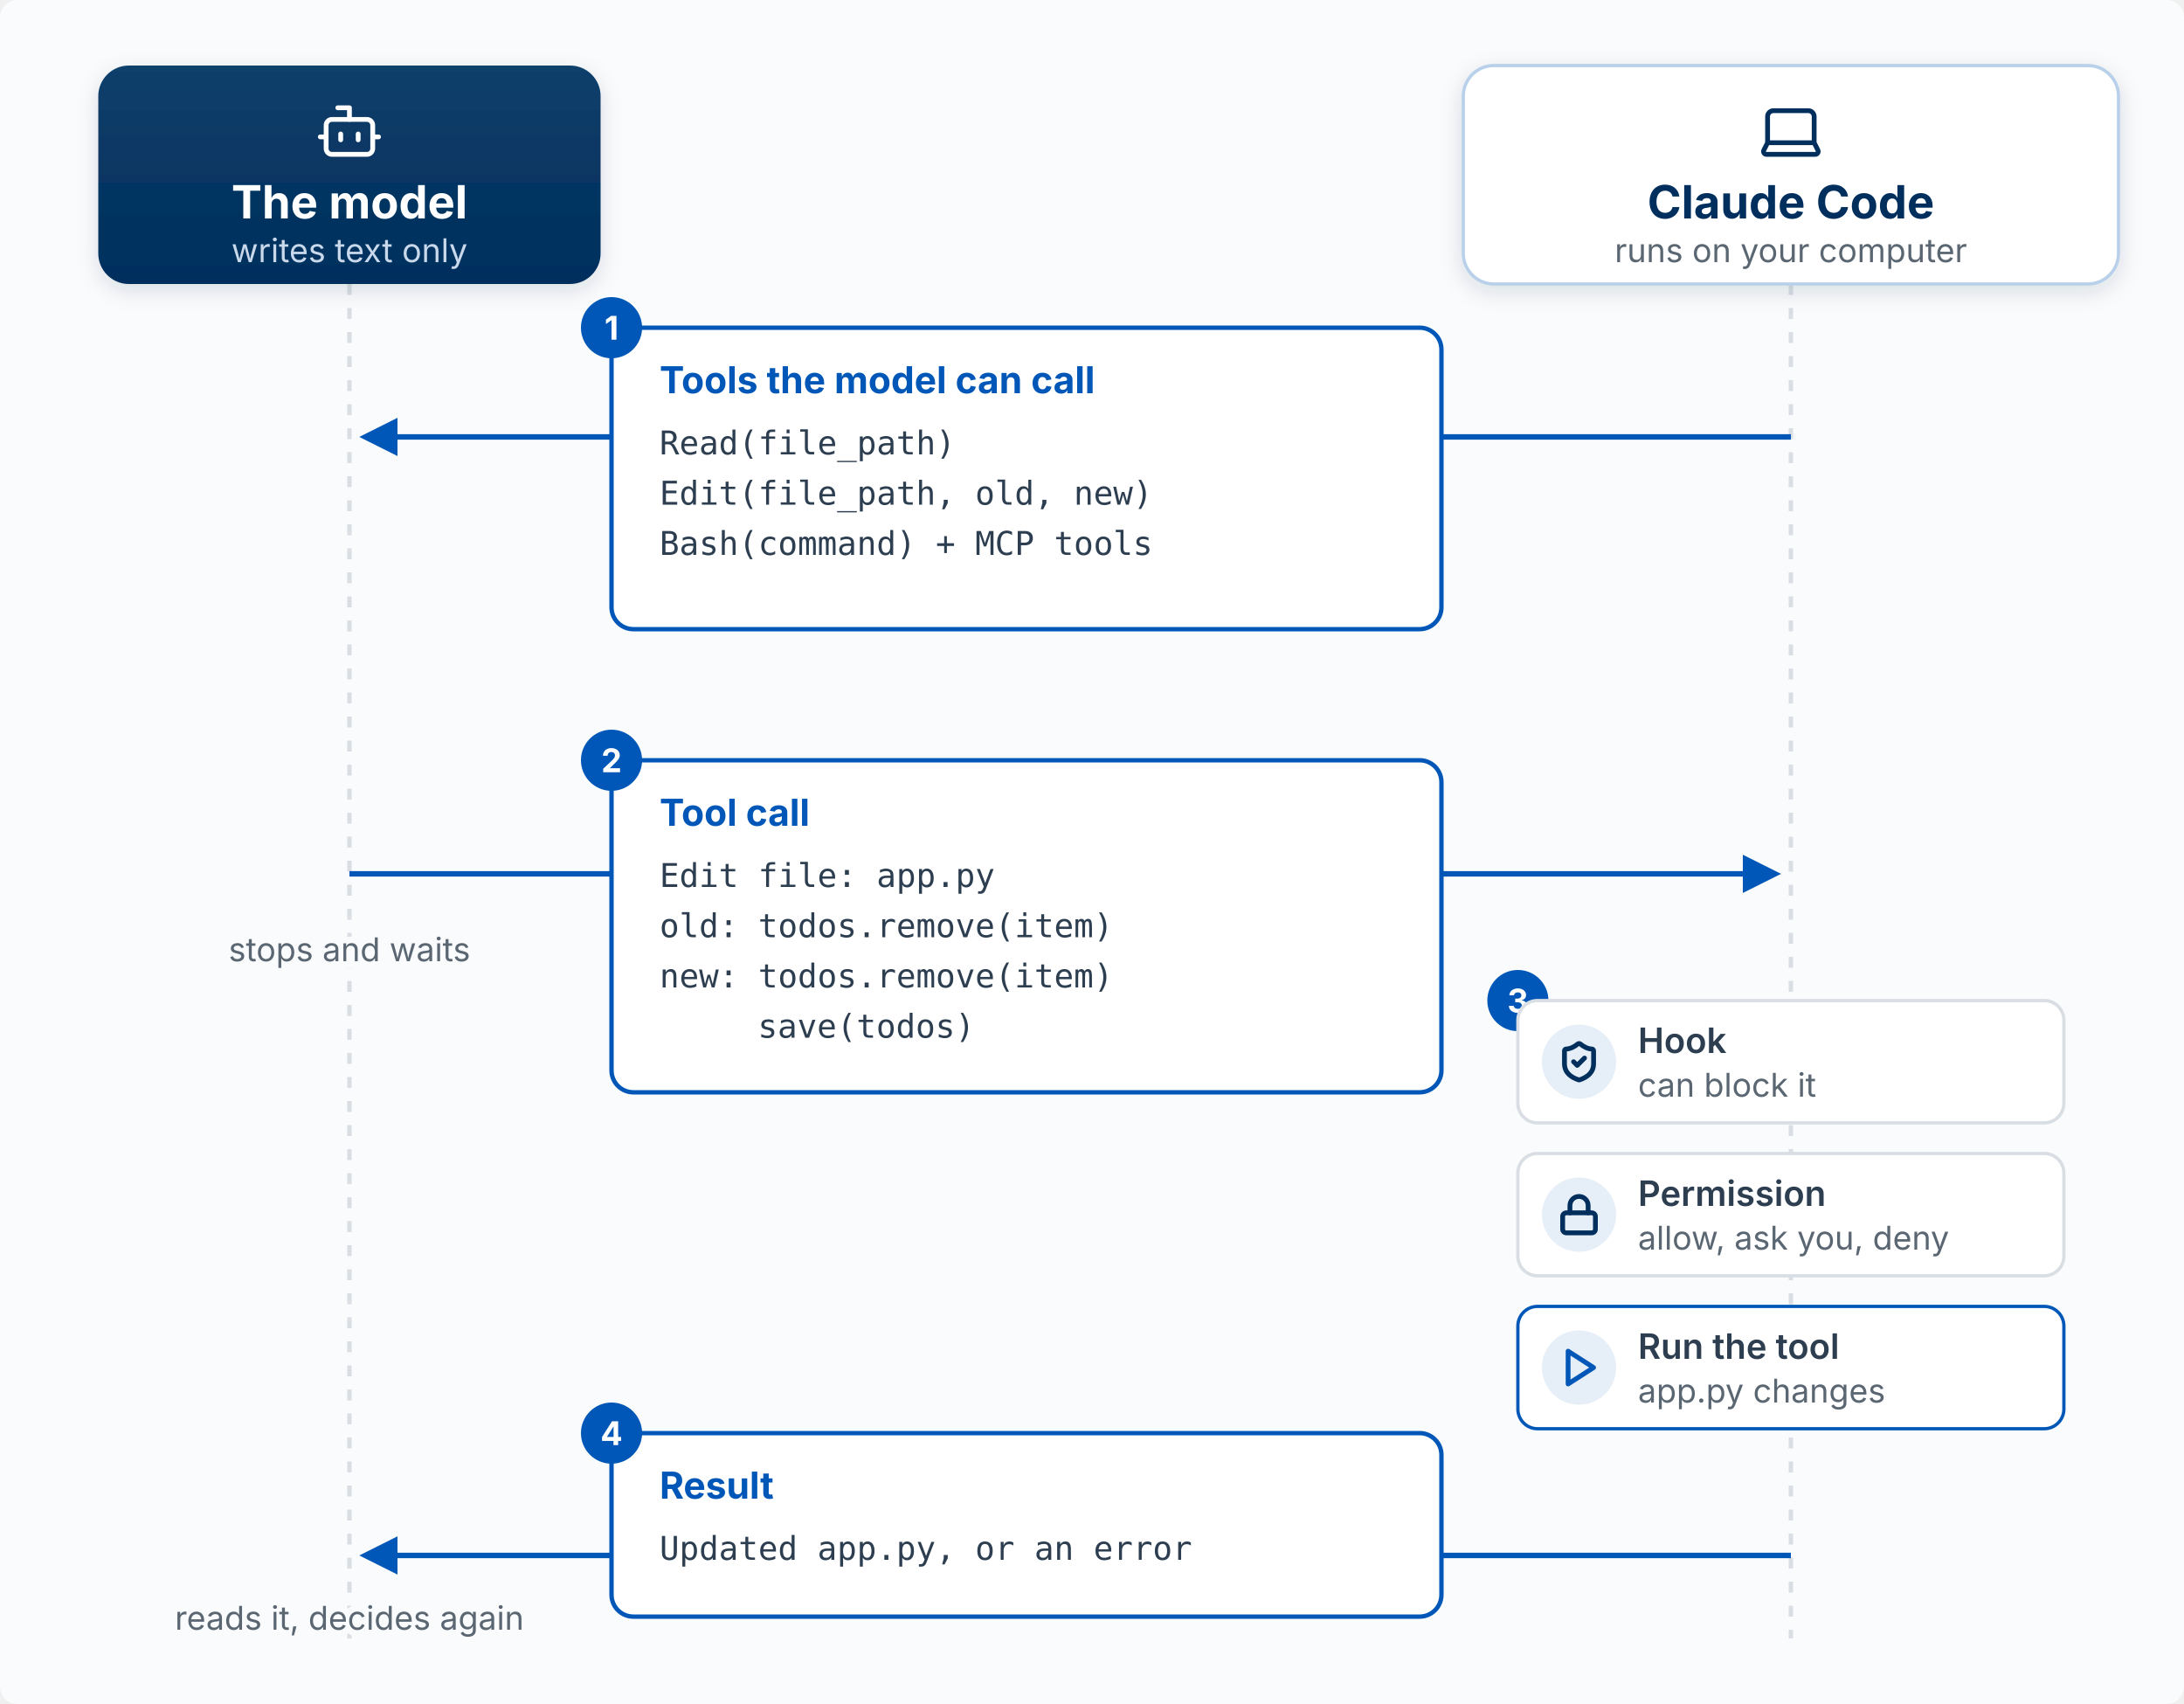
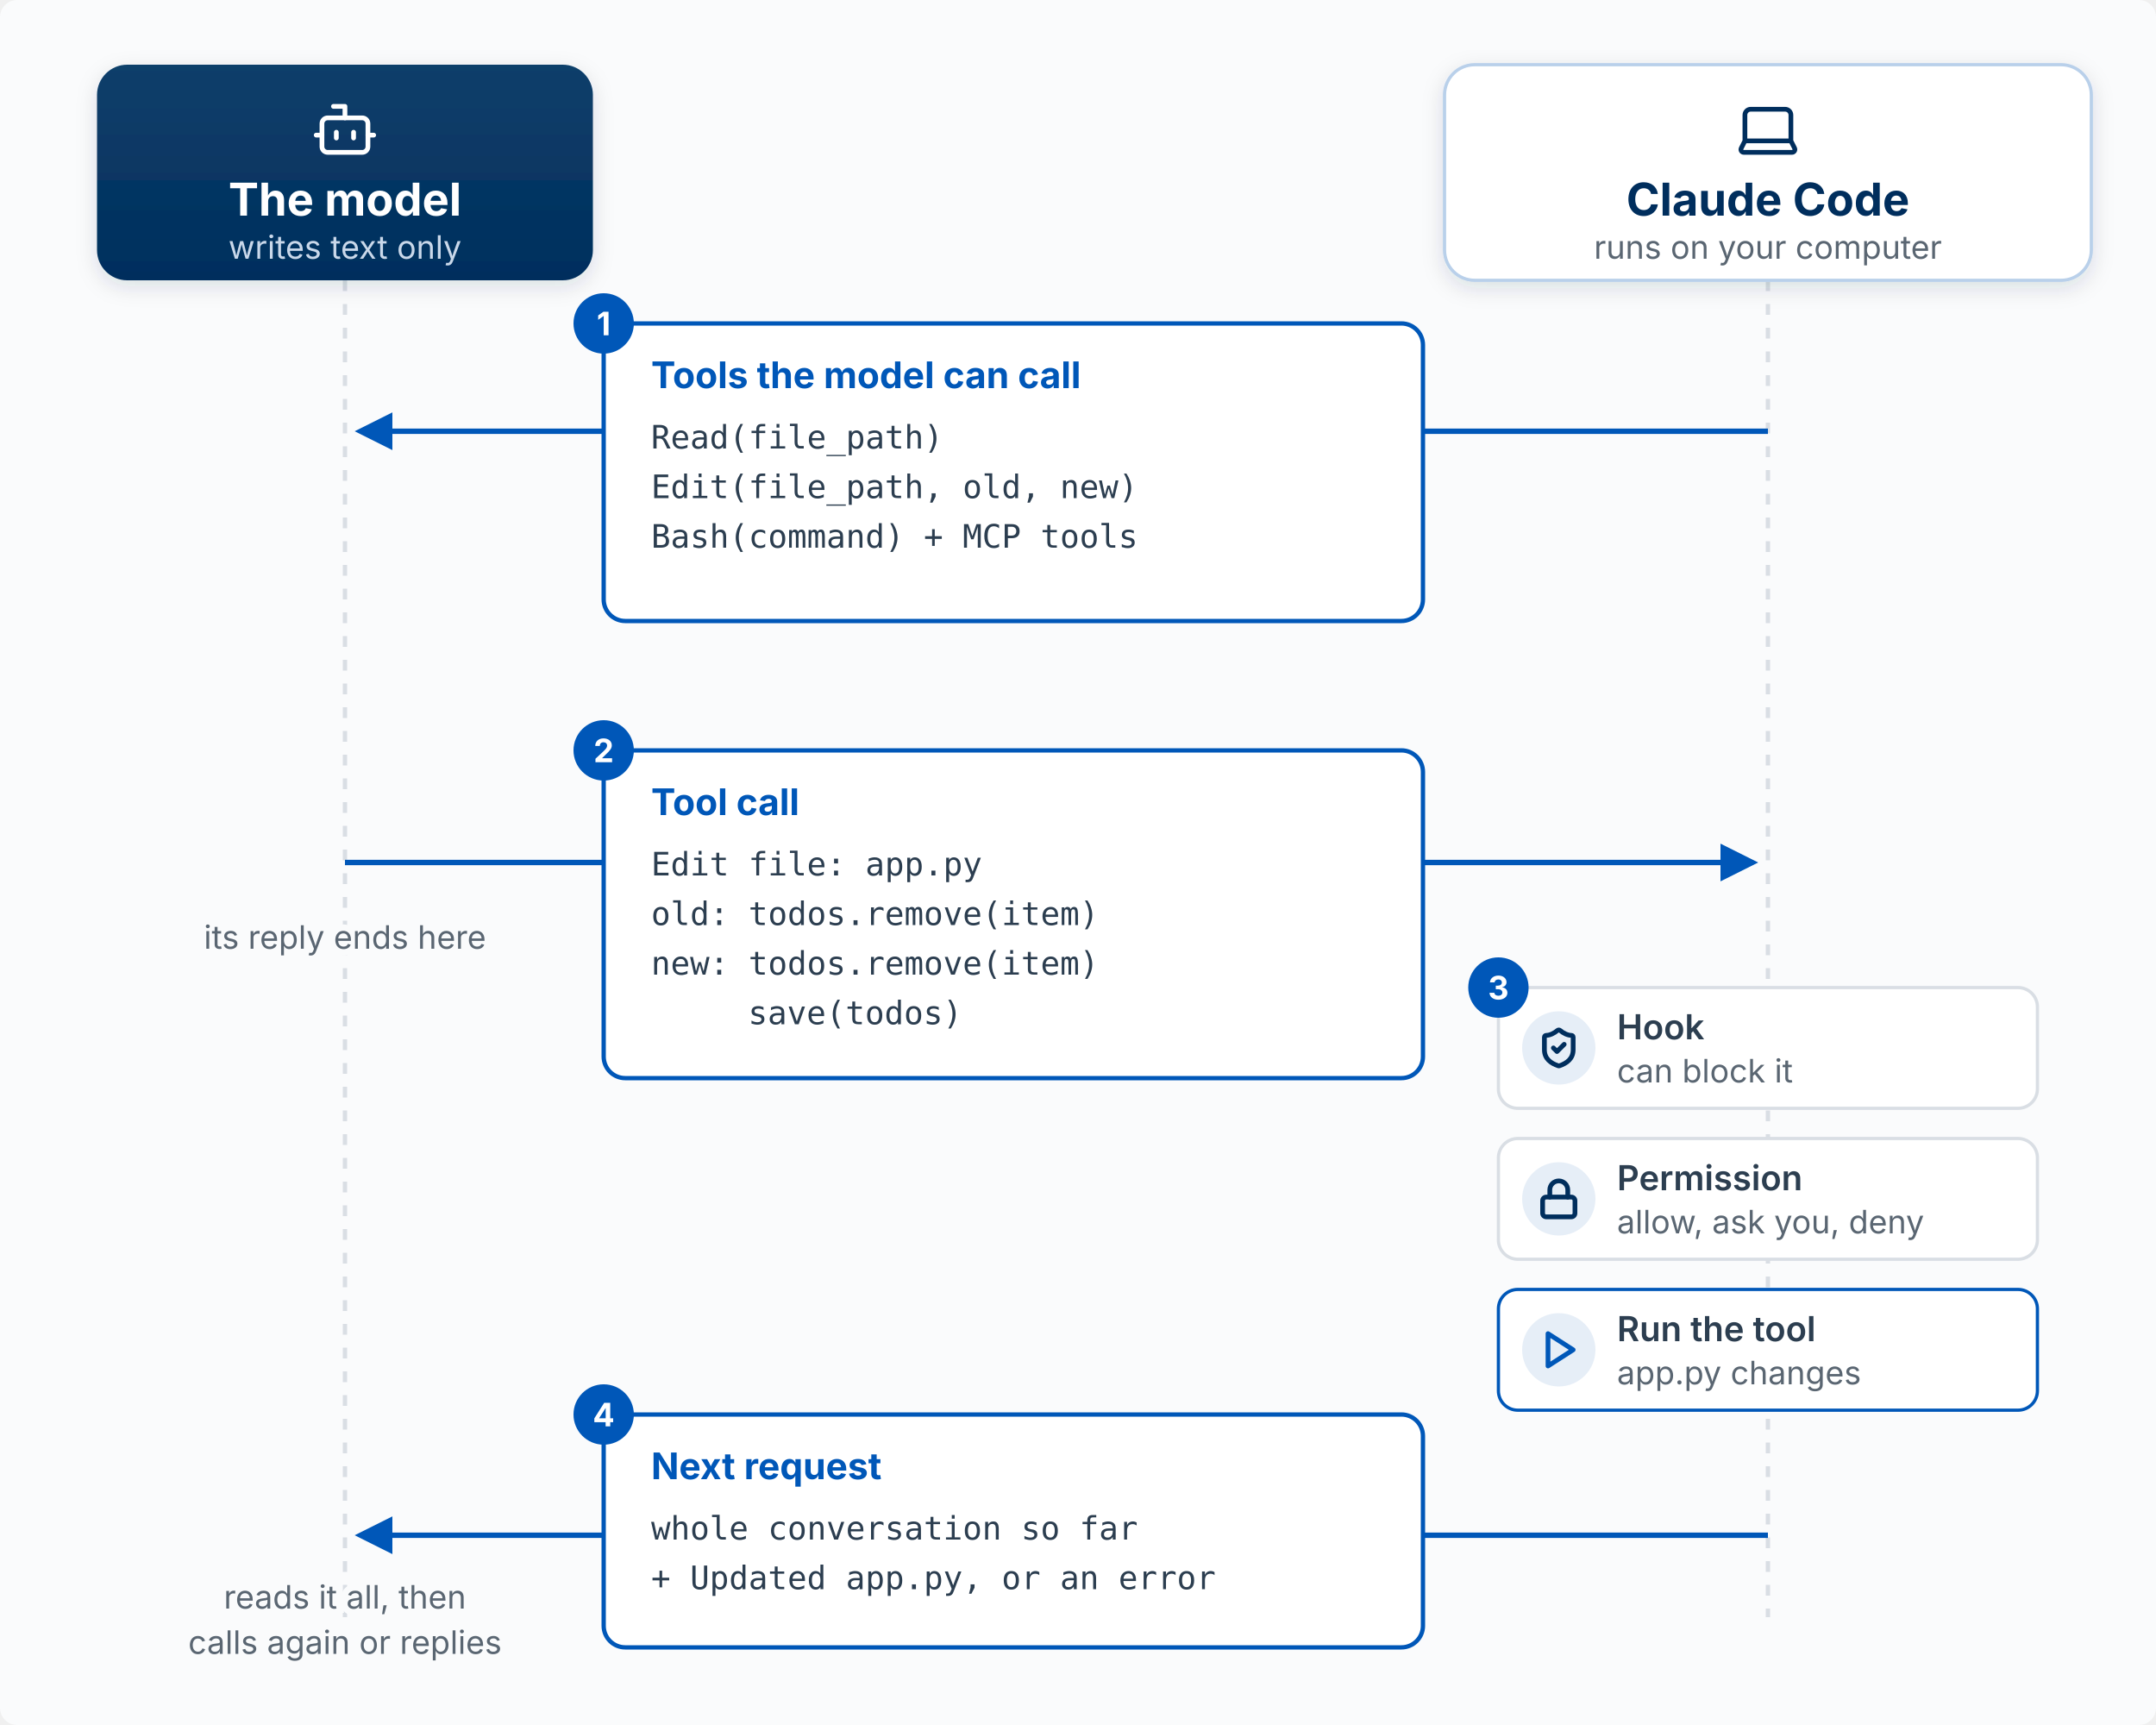
- <svg xmlns="http://www.w3.org/2000/svg" viewBox="0 0 1000 780" role="img" font-family="Inter, 'Helvetica Neue', Helvetica, Arial, sans-serif">
+ <svg xmlns="http://www.w3.org/2000/svg" viewBox="0 0 1000 800" role="img" font-family="Inter, 'Helvetica Neue', Helvetica, Arial, sans-serif">
  <defs>
    <linearGradient id="nav" x1="0" y1="0" x2="0" y2="1">
      <stop offset="0" stop-color="#0E3F6A" />
      <stop offset="1" stop-color="#002E5D" />
    </linearGradient>
    <filter id="sh" x="-10%" y="-10%" width="120%" height="130%">
      <feDropShadow dx="0" dy="3" stdDeviation="5" flood-color="#0A2E4D" flood-opacity="0.13" />
    </filter>
    <marker id="aB" viewBox="0 0 10 10" refX="8" refY="5" markerWidth="7" markerHeight="7" orient="auto">
      <path d="M0,0 L10,5 L0,10 z" fill="#0057B8" />
    </marker>
    <marker id="aG" viewBox="0 0 10 10" refX="8" refY="5" markerWidth="7" markerHeight="7" orient="auto">
      <path d="M0,0 L10,5 L0,10 z" fill="#8A939C" />
    </marker>
  </defs>
-   <rect width="1000" height="780" rx="8" fill="#FAFBFC" />
+   <rect width="1000" height="800" rx="8" fill="#FAFBFC" />
  <line x1="160" y1="130" x2="160" y2="750" stroke="#D9DEE4" stroke-width="2" stroke-dasharray="5 6" />
  <line x1="820" y1="130" x2="820" y2="750" stroke="#D9DEE4" stroke-width="2" stroke-dasharray="5 6" />
  <rect x="45" y="30" width="230" height="100" rx="14" fill="url(#nav)" filter="url(#sh)" />
  <g transform="translate(144,44) scale(1.333)" fill="none" stroke="#FFFFFF" stroke-width="1.65" stroke-linecap="round" stroke-linejoin="round">
    <path d="M12 8V4H8" />
    <rect width="16" height="12" x="4" y="8" rx="2" />
    <path d="M2 14h2" />
    <path d="M20 14h2" />
    <path d="M15 13v2" />
    <path d="M9 13v2" />
  </g>
  <text x="160" y="100" text-anchor="middle" font-size="21" font-weight="700" fill="#FFFFFF">The model</text>
  <text x="160" y="120" text-anchor="middle" font-size="15" fill="#C9D8EA">writes text only</text>
  <rect x="670" y="30" width="300" height="100" rx="14" fill="#FFFFFF" stroke="#B9D0EA" stroke-width="1.5" filter="url(#sh)" />
  <g transform="translate(804,44) scale(1.333)" fill="none" stroke="#002E5D" stroke-width="1.65" stroke-linecap="round" stroke-linejoin="round">
    <path d="M20 16V7a2 2 0 0 0-2-2H6a2 2 0 0 0-2 2v9m16 0H4m16 0 1.28 2.55a1 1 0 0 1-.9 1.45H3.62a1 1 0 0 1-.9-1.45L4 16" />
  </g>
  <text x="820" y="100" text-anchor="middle" font-size="21" font-weight="700" fill="#002E5D">Claude Code</text>
  <text x="820" y="120" text-anchor="middle" font-size="15" fill="#5A6672">runs on your computer</text>
  <path d="M820,200 L168,200" stroke="#0057B8" stroke-width="2.5" fill="none" marker-end="url(#aB)" />
  <rect x="280" y="150" width="380" height="138" rx="10" fill="#FFFFFF" stroke="#0057B8" stroke-width="2" />
  <circle cx="280" cy="150" r="14" fill="#0057B8" />
  <text x="280" y="155.5" text-anchor="middle" font-size="15" font-weight="700" fill="#FFFFFF">1</text>
  <text x="302" y="180" font-size="17" font-weight="700" fill="#0057B8">Tools the model can call</text>
  <text x="302" y="208" font-family="Menlo, Consolas, 'DejaVu Sans Mono', monospace" font-size="15" fill="#2C3E50">Read(file_path)</text>
  <text x="302" y="231" font-family="Menlo, Consolas, 'DejaVu Sans Mono', monospace" font-size="15" fill="#2C3E50">Edit(file_path, old, new)</text>
  <text x="302" y="254" font-family="Menlo, Consolas, 'DejaVu Sans Mono', monospace" font-size="15" fill="#2C3E50">Bash(command)   + MCP tools</text>
  <path d="M160,400 L812,400" stroke="#0057B8" stroke-width="2.5" fill="none" marker-end="url(#aB)" />
  <rect x="280" y="348" width="380" height="152" rx="10" fill="#FFFFFF" stroke="#0057B8" stroke-width="2" />
  <circle cx="280" cy="348" r="14" fill="#0057B8" />
  <text x="280" y="353.5" text-anchor="middle" font-size="15" font-weight="700" fill="#FFFFFF">2</text>
  <text x="302" y="378" font-size="17" font-weight="700" fill="#0057B8">Tool call</text>
  <text x="302" y="406" font-family="Menlo, Consolas, 'DejaVu Sans Mono', monospace" font-size="15" fill="#2C3E50">Edit  file: app.py</text>
  <text x="302" y="429" font-family="Menlo, Consolas, 'DejaVu Sans Mono', monospace" font-size="15" fill="#2C3E50">old: todos.remove(item)</text>
  <text x="302" y="452" font-family="Menlo, Consolas, 'DejaVu Sans Mono', monospace" font-size="15" fill="#2C3E50">new: todos.remove(item)</text>
  <text x="347" y="475" font-family="Menlo, Consolas, 'DejaVu Sans Mono', monospace" font-size="15" fill="#2C3E50">save(todos)</text>
-   <text x="160" y="440" text-anchor="middle" font-size="15" fill="#5A6672" paint-order="stroke" stroke="#FAFBFC" stroke-width="6">stops and waits</text>
+   <text x="160" y="440" text-anchor="middle" font-size="15" fill="#5A6672" paint-order="stroke" stroke="#FAFBFC" stroke-width="6">its reply ends here</text>
+   <rect x="695" y="458" width="250" height="56" rx="9" fill="#FFFFFF" stroke="#D9DEE4" stroke-width="1.5" />
  <circle cx="695" cy="458" r="14" fill="#0057B8" />
  <text x="695" y="463.5" text-anchor="middle" font-size="15" font-weight="700" fill="#FFFFFF">3</text>
-   <rect x="695" y="458" width="250" height="56" rx="9" fill="#FFFFFF" stroke="#D9DEE4" stroke-width="1.5" />
  <circle cx="723" cy="486" r="17" fill="#E6EEF7" />
  <g transform="translate(713,476) scale(0.8333)" fill="none" stroke="#002E5D" stroke-width="2.64" stroke-linecap="round" stroke-linejoin="round">
    <path d="M20 13c0 5-3.5 7.5-7.66 8.95a1 1 0 0 1-.67-.01C7.5 20.5 4 18 4 13V6a1 1 0 0 1 1-1c2 0 4.5-1.2 6.24-2.72a1.17 1.17 0 0 1 1.52 0C14.51 3.81 17 5 19 5a1 1 0 0 1 1 1z" />
    <path d="m9 12 2 2 4-4" />
  </g>
  <text x="750" y="482" font-size="16" font-weight="600" fill="#2C3E50">Hook</text>
  <text x="750" y="502" font-size="15" fill="#5A6672">can block it</text>
  <rect x="695" y="528" width="250" height="56" rx="9" fill="#FFFFFF" stroke="#D9DEE4" stroke-width="1.5" />
  <circle cx="723" cy="556" r="17" fill="#E6EEF7" />
  <g transform="translate(713,546) scale(0.8333)" fill="none" stroke="#002E5D" stroke-width="2.64" stroke-linecap="round" stroke-linejoin="round">
    <rect width="18" height="11" x="3" y="11" rx="2" ry="2" />
    <path d="M7 11V7a5 5 0 0 1 10 0v4" />
  </g>
  <text x="750" y="552" font-size="16" font-weight="600" fill="#2C3E50">Permission</text>
  <text x="750" y="572" font-size="15" fill="#5A6672">allow, ask you, deny</text>
  <rect x="695" y="598" width="250" height="56" rx="9" fill="#FFFFFF" stroke="#0057B8" stroke-width="1.5" />
  <circle cx="723" cy="626" r="17" fill="#E6EEF7" />
  <g transform="translate(713,616) scale(0.8333)" fill="none" stroke="#0057B8" stroke-width="2.64" stroke-linecap="round" stroke-linejoin="round">
    <polygon points="6 3 20 12 6 21 6 3" />
  </g>
  <text x="750" y="622" font-size="16" font-weight="600" fill="#2C3E50">Run the tool</text>
  <text x="750" y="642" font-size="15" fill="#5A6672">app.py changes</text>
  <path d="M820,712 L168,712" stroke="#0057B8" stroke-width="2.5" fill="none" marker-end="url(#aB)" />
-   <rect x="280" y="656" width="380" height="84" rx="10" fill="#FFFFFF" stroke="#0057B8" stroke-width="2" />
+   <rect x="280" y="656" width="380" height="108" rx="10" fill="#FFFFFF" stroke="#0057B8" stroke-width="2" />
  <circle cx="280" cy="656" r="14" fill="#0057B8" />
  <text x="280" y="661.5" text-anchor="middle" font-size="15" font-weight="700" fill="#FFFFFF">4</text>
-   <text x="302" y="686" font-size="17" font-weight="700" fill="#0057B8">Result</text>
-   <text x="302" y="714" font-family="Menlo, Consolas, 'DejaVu Sans Mono', monospace" font-size="15" fill="#2C3E50">Updated app.py, or an error</text>
-   <text x="160" y="746" text-anchor="middle" font-size="15" fill="#5A6672" paint-order="stroke" stroke="#FAFBFC" stroke-width="6">reads it, decides again</text>
+   <text x="302" y="686" font-size="17" font-weight="700" fill="#0057B8">Next request</text>
+   <text x="302" y="714" font-family="Menlo, Consolas, 'DejaVu Sans Mono', monospace" font-size="15" fill="#2C3E50">whole conversation so far</text>
+   <text x="302" y="737" font-family="Menlo, Consolas, 'DejaVu Sans Mono', monospace" font-size="15" fill="#2C3E50">+ Updated app.py, or an error</text>
+   <text x="160" y="746" text-anchor="middle" font-size="15" fill="#5A6672" paint-order="stroke" stroke="#FAFBFC" stroke-width="6">reads it all, then</text>
+   <text x="160" y="767" text-anchor="middle" font-size="15" fill="#5A6672" paint-order="stroke" stroke="#FAFBFC" stroke-width="6">calls again or replies</text>
</svg>
